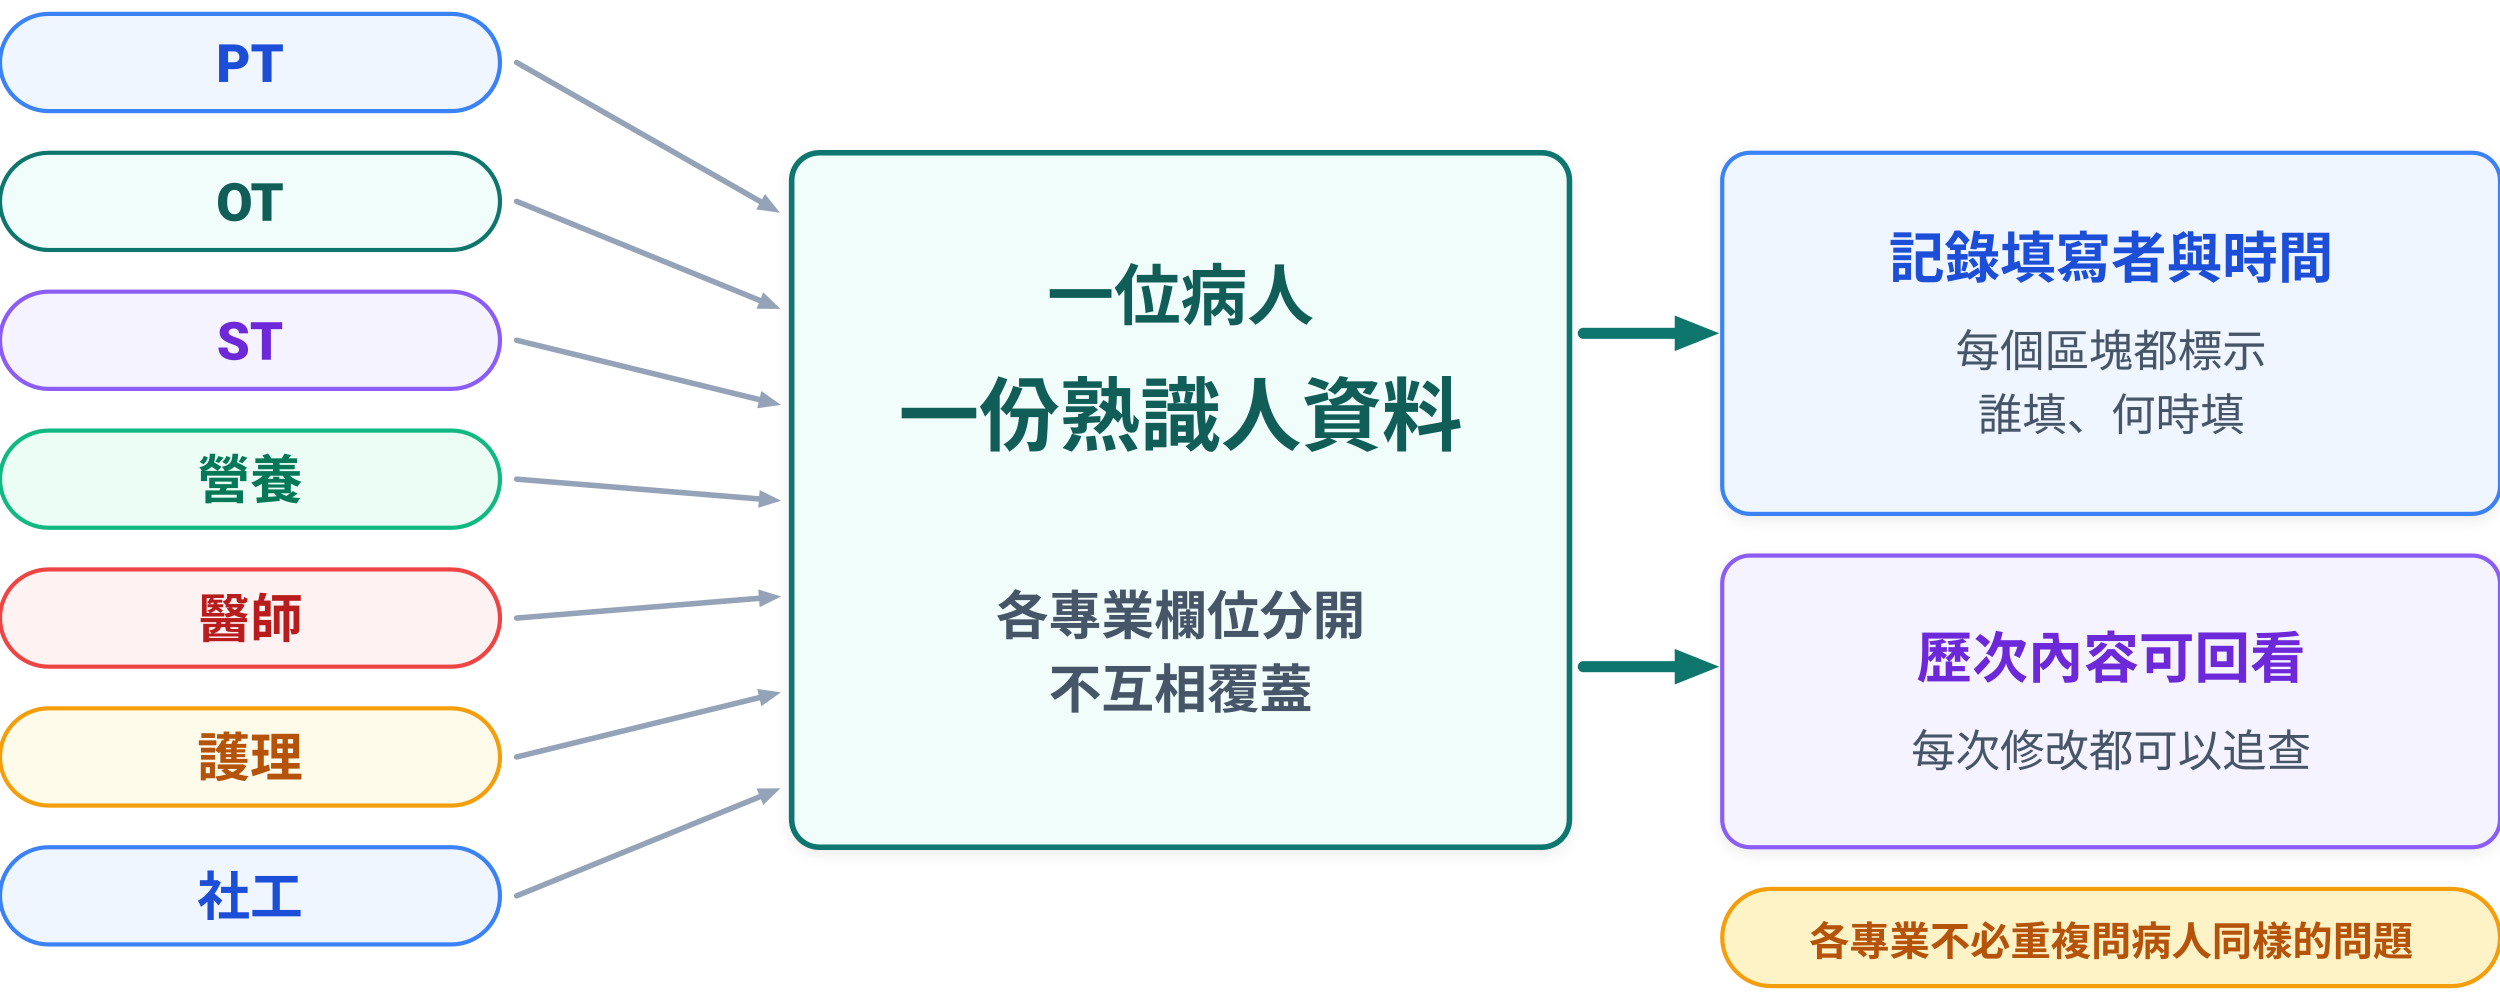
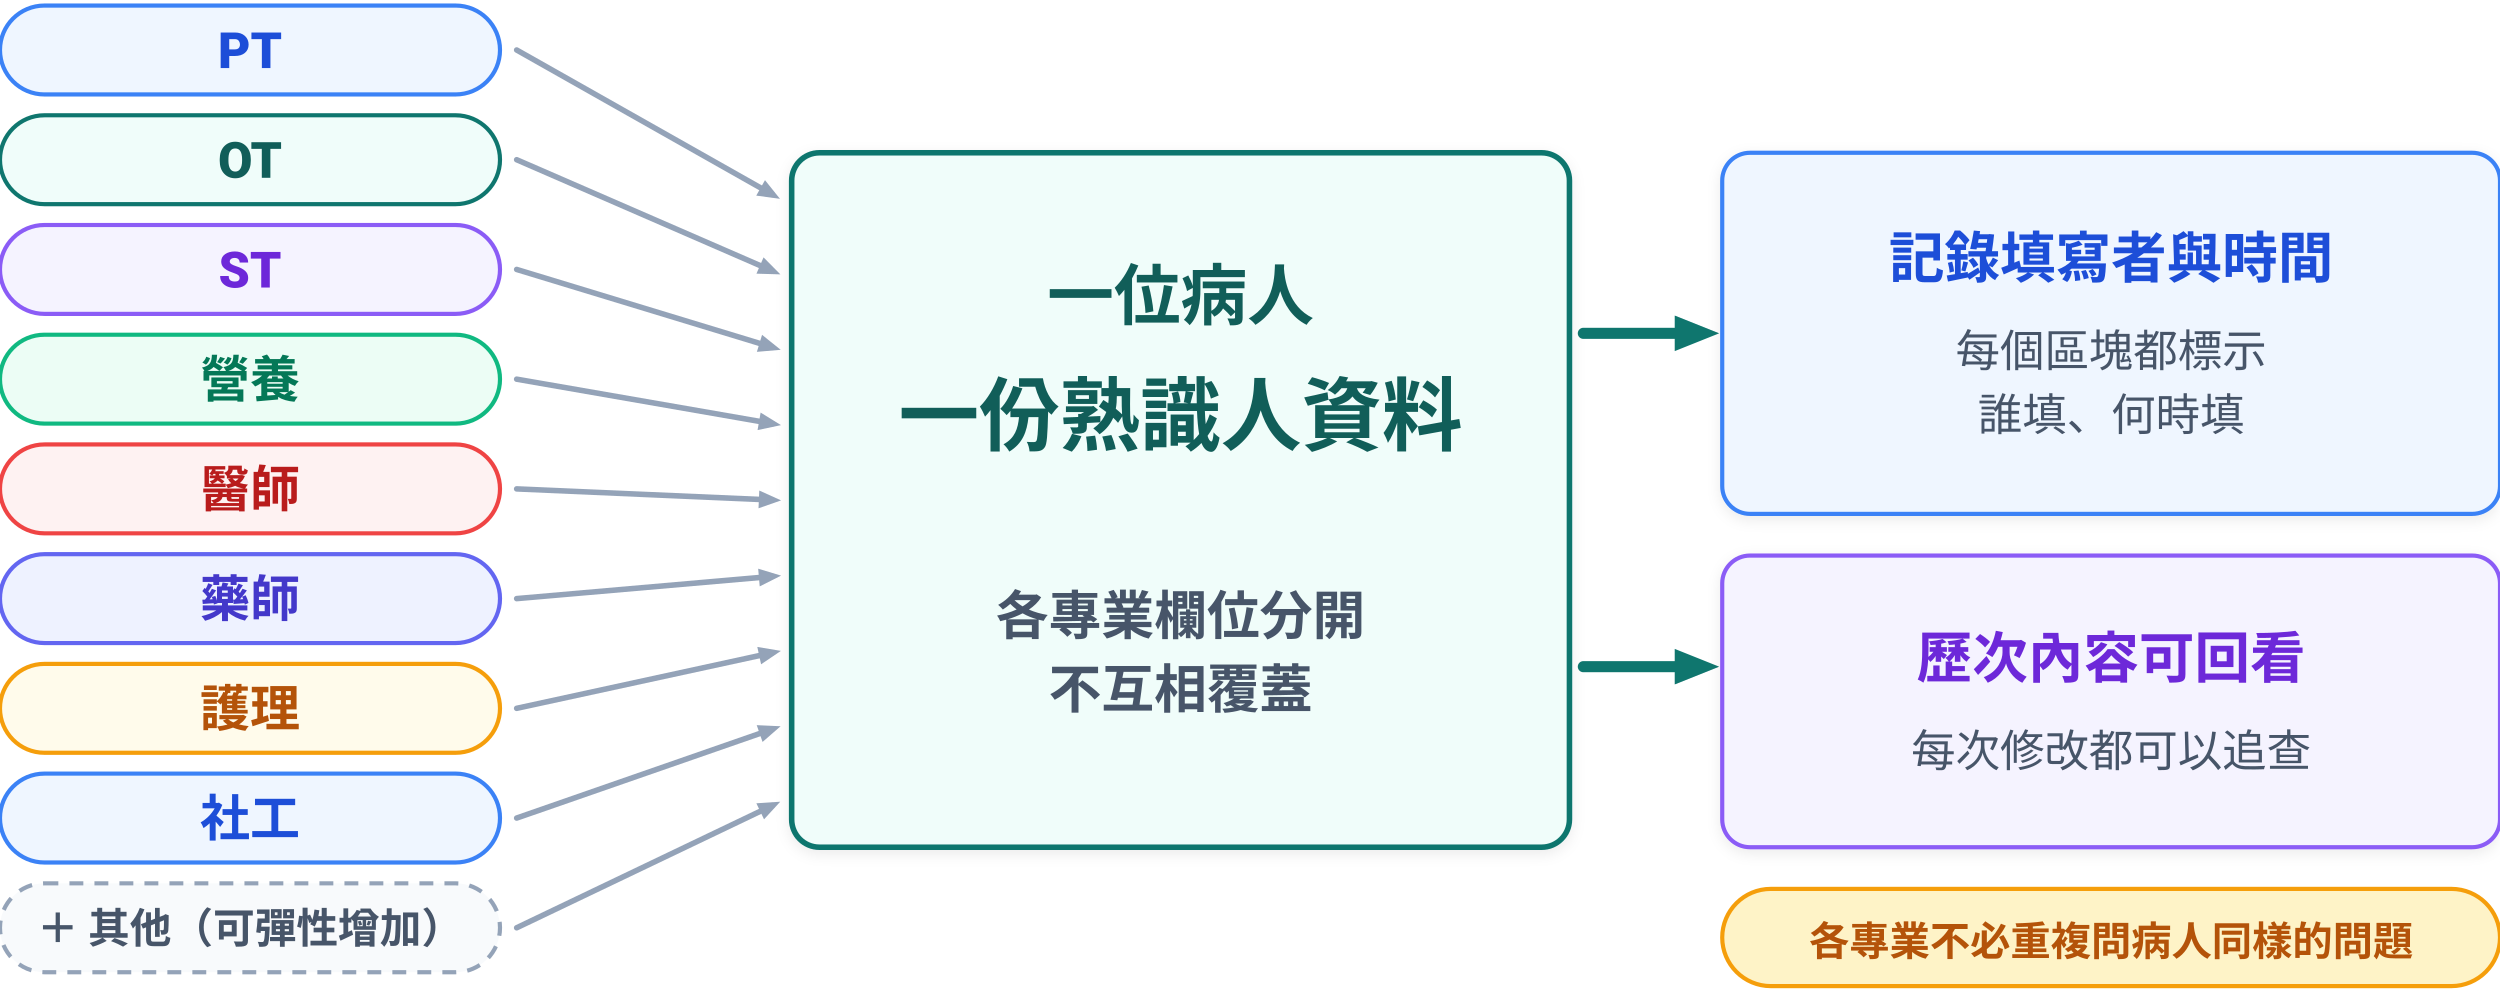
<svg xmlns="http://www.w3.org/2000/svg" viewBox="0 0 1800 720" width="100%" height="100%" font-family="-apple-system,BlinkMacSystemFont,'Segoe UI',Roboto,'Noto Sans TC','PingFang TC','Microsoft JhengHei',sans-serif">
  <defs>
    <filter id="shadow" x="-5%" y="-5%" width="110%" height="115%" filterUnits="userSpaceOnUse">
      <feDropShadow dx="0" dy="3" stdDeviation="5" flood-color="#0f172a" flood-opacity="0.08" />
    </filter>
    <marker id="ar-b45309" viewBox="0 0 10 10" refX="6" refY="5" markerWidth="4" markerHeight="4" orient="auto-start-reverse">
      <path d="M0 1 L10 5 L0 9z" fill="#b45309" />
    </marker>
    <marker id="ar-f59e0b" viewBox="0 0 10 10" refX="6" refY="5" markerWidth="4" markerHeight="4" orient="auto-start-reverse">
      <path d="M0 1 L10 5 L0 9z" fill="#f59e0b" />
    </marker>
    <marker id="ar-ef4444" viewBox="0 0 10 10" refX="6" refY="5" markerWidth="4" markerHeight="4" orient="auto-start-reverse">
      <path d="M0 1 L10 5 L0 9z" fill="#ef4444" />
    </marker>
    <marker id="ar-10b981" viewBox="0 0 10 10" refX="6" refY="5" markerWidth="4" markerHeight="4" orient="auto-start-reverse">
      <path d="M0 1 L10 5 L0 9z" fill="#10b981" />
    </marker>
    <marker id="ar-3b82f6" viewBox="0 0 10 10" refX="6" refY="5" markerWidth="4" markerHeight="4" orient="auto-start-reverse">
      <path d="M0 1 L10 5 L0 9z" fill="#3b82f6" />
    </marker>
    <marker id="ar-0f766e" viewBox="0 0 10 10" refX="6" refY="5" markerWidth="4" markerHeight="4" orient="auto-start-reverse">
      <path d="M0 1 L10 5 L0 9z" fill="#0f766e" />
    </marker>
    <marker id="ar-8b5cf6" viewBox="0 0 10 10" refX="6" refY="5" markerWidth="4" markerHeight="4" orient="auto-start-reverse">
      <path d="M0 1 L10 5 L0 9z" fill="#8b5cf6" />
    </marker>
    <marker id="ar-94a3b8" viewBox="0 0 10 10" refX="6" refY="5" markerWidth="4" markerHeight="4" orient="auto-start-reverse">
      <path d="M0 1 L10 5 L0 9z" fill="#94a3b8" />
    </marker>
  </defs>
-   <rect x="0" y="10" width="360" height="70" rx="35" fill="#eff6ff" stroke="#3b82f6" stroke-width="3" />
-   <text x="180" y="59" font-size="38" font-weight="800" fill="#1d4ed8" text-anchor="middle">PT</text>
-   <line x1="372" y1="45" x2="556" y2="150" stroke="#94a3b8" stroke-width="4" stroke-linecap="round" marker-end="url(#ar-94a3b8)" />
-   <rect x="0" y="110" width="360" height="70" rx="35" fill="#f0fdfa" stroke="#0f766e" stroke-width="3" />
-   <text x="180" y="159" font-size="38" font-weight="800" fill="#115e59" text-anchor="middle">OT</text>
-   <line x1="372" y1="145" x2="556" y2="220" stroke="#94a3b8" stroke-width="4" stroke-linecap="round" marker-end="url(#ar-94a3b8)" />
-   <rect x="0" y="210" width="360" height="70" rx="35" fill="#f5f3ff" stroke="#8b5cf6" stroke-width="3" />
-   <text x="180" y="259" font-size="38" font-weight="800" fill="#6d28d9" text-anchor="middle">ST</text>
-   <line x1="372" y1="245" x2="556" y2="290" stroke="#94a3b8" stroke-width="4" stroke-linecap="round" marker-end="url(#ar-94a3b8)" />
-   <rect x="0" y="310" width="360" height="70" rx="35" fill="#ecfdf5" stroke="#10b981" stroke-width="3" />
-   <text x="180" y="359" font-size="38" font-weight="800" fill="#047857" text-anchor="middle">營養</text>
-   <line x1="372" y1="345" x2="556" y2="360" stroke="#94a3b8" stroke-width="4" stroke-linecap="round" marker-end="url(#ar-94a3b8)" />
-   <rect x="0" y="410" width="360" height="70" rx="35" fill="#fef2f2" stroke="#ef4444" stroke-width="3" />
-   <text x="180" y="459" font-size="38" font-weight="800" fill="#b91c1c" text-anchor="middle">醫師</text>
-   <line x1="372" y1="445" x2="556" y2="430" stroke="#94a3b8" stroke-width="4" stroke-linecap="round" marker-end="url(#ar-94a3b8)" />
-   <rect x="0" y="510" width="360" height="70" rx="35" fill="#fffbeb" stroke="#f59e0b" stroke-width="3" />
-   <text x="180" y="559" font-size="38" font-weight="800" fill="#b45309" text-anchor="middle">護理</text>
-   <line x1="372" y1="545" x2="556" y2="500" stroke="#94a3b8" stroke-width="4" stroke-linecap="round" marker-end="url(#ar-94a3b8)" />
-   <rect x="0" y="610" width="360" height="70" rx="35" fill="#eff6ff" stroke="#3b82f6" stroke-width="3" />
-   <text x="180" y="659" font-size="38" font-weight="800" fill="#1d4ed8" text-anchor="middle">社工</text>
-   <line x1="372" y1="645" x2="556" y2="570" stroke="#94a3b8" stroke-width="4" stroke-linecap="round" marker-end="url(#ar-94a3b8)" />
+   <rect x="0" y="4" width="360" height="64" rx="32" fill="#eff6ff" stroke="#3b82f6" stroke-width="3" />
+   <text x="180" y="49" font-size="36" font-weight="800" fill="#1d4ed8" text-anchor="middle">PT</text>
+   <line x1="372" y1="36" x2="556" y2="140" stroke="#94a3b8" stroke-width="4" stroke-linecap="round" marker-end="url(#ar-94a3b8)" />
+   <rect x="0" y="83" width="360" height="64" rx="32" fill="#f0fdfa" stroke="#0f766e" stroke-width="3" />
+   <text x="180" y="128" font-size="36" font-weight="800" fill="#115e59" text-anchor="middle">OT</text>
+   <line x1="372" y1="115" x2="556" y2="195" stroke="#94a3b8" stroke-width="4" stroke-linecap="round" marker-end="url(#ar-94a3b8)" />
+   <rect x="0" y="162" width="360" height="64" rx="32" fill="#f5f3ff" stroke="#8b5cf6" stroke-width="3" />
+   <text x="180" y="207" font-size="36" font-weight="800" fill="#6d28d9" text-anchor="middle">ST</text>
+   <line x1="372" y1="194" x2="556" y2="250" stroke="#94a3b8" stroke-width="4" stroke-linecap="round" marker-end="url(#ar-94a3b8)" />
+   <rect x="0" y="241" width="360" height="64" rx="32" fill="#ecfdf5" stroke="#10b981" stroke-width="3" />
+   <text x="180" y="286" font-size="36" font-weight="800" fill="#047857" text-anchor="middle">營養</text>
+   <line x1="372" y1="273" x2="556" y2="305" stroke="#94a3b8" stroke-width="4" stroke-linecap="round" marker-end="url(#ar-94a3b8)" />
+   <rect x="0" y="320" width="360" height="64" rx="32" fill="#fef2f2" stroke="#ef4444" stroke-width="3" />
+   <text x="180" y="365" font-size="36" font-weight="800" fill="#b91c1c" text-anchor="middle">醫師</text>
+   <line x1="372" y1="352" x2="556" y2="360" stroke="#94a3b8" stroke-width="4" stroke-linecap="round" marker-end="url(#ar-94a3b8)" />
+   <rect x="0" y="399" width="360" height="64" rx="32" fill="#eef2ff" stroke="#6366f1" stroke-width="3" />
+   <text x="180" y="444" font-size="36" font-weight="800" fill="#4338ca" text-anchor="middle">藥師</text>
+   <line x1="372" y1="431" x2="556" y2="415" stroke="#94a3b8" stroke-width="4" stroke-linecap="round" marker-end="url(#ar-94a3b8)" />
+   <rect x="0" y="478" width="360" height="64" rx="32" fill="#fffbeb" stroke="#f59e0b" stroke-width="3" />
+   <text x="180" y="523" font-size="36" font-weight="800" fill="#b45309" text-anchor="middle">護理</text>
+   <line x1="372" y1="510" x2="556" y2="470" stroke="#94a3b8" stroke-width="4" stroke-linecap="round" marker-end="url(#ar-94a3b8)" />
+   <rect x="0" y="557" width="360" height="64" rx="32" fill="#eff6ff" stroke="#3b82f6" stroke-width="3" />
+   <text x="180" y="602" font-size="36" font-weight="800" fill="#1d4ed8" text-anchor="middle">社工</text>
+   <line x1="372" y1="589" x2="556" y2="525" stroke="#94a3b8" stroke-width="4" stroke-linecap="round" marker-end="url(#ar-94a3b8)" />
+   <rect x="0" y="636" width="360" height="64" rx="32" fill="#f8fafc" stroke="#94a3b8" stroke-width="3" stroke-dasharray="10 8" />
+   <text x="180" y="679" font-size="30" font-weight="700" fill="#475569" text-anchor="middle">＋ 其他（可彈性增加）</text>
+   <line x1="372" y1="668" x2="556" y2="580" stroke="#94a3b8" stroke-width="4" stroke-linecap="round" marker-end="url(#ar-94a3b8)" />
  <rect x="570" y="110" width="560" height="500" rx="20" fill="#f0fdfa" stroke="#0f766e" stroke-width="4" filter="url(#shadow)" />
  <text x="850" y="230" font-size="48" font-weight="700" fill="#115e59" text-anchor="middle">一位病人</text>
  <text x="850" y="320" font-size="58" font-weight="800" fill="#115e59" text-anchor="middle">一份熟識人資料</text>
  <text x="850" y="456.8" font-size="38" font-weight="600" fill="#475569" text-anchor="middle">各專業欄位分開</text>
  <text x="850" y="509.8" font-size="38" font-weight="600" fill="#475569" text-anchor="middle">不互相覆蓋</text>
  <line x1="1140" y1="240" x2="1225" y2="240" stroke="#0f766e" stroke-width="8" stroke-linecap="round" marker-end="url(#ar-0f766e)" />
  <line x1="1140" y1="480" x2="1225" y2="480" stroke="#0f766e" stroke-width="8" stroke-linecap="round" marker-end="url(#ar-0f766e)" />
  <rect x="1240" y="110" width="560" height="260" rx="20" fill="#eff6ff" stroke="#3b82f6" stroke-width="3" filter="url(#shadow)" />
  <text x="1520.0" y="200.0" font-size="40" font-weight="800" fill="#1d4ed8" text-anchor="middle">記錄填寫者與時間</text>
  <text x="1520.0" y="264.0" font-size="32" font-weight="500" fill="#475569" text-anchor="middle">每個區塊都標示</text>
  <text x="1520.0" y="310.0" font-size="32" font-weight="500" fill="#475569" text-anchor="middle">誰填、何時填</text>
  <rect x="1240" y="400" width="560" height="210" rx="20" fill="#f5f3ff" stroke="#8b5cf6" stroke-width="3" filter="url(#shadow)" />
  <text x="1520.0" y="488.0" font-size="40" font-weight="800" fill="#6d28d9" text-anchor="middle">歷次內容可回看</text>
  <text x="1520.0" y="552.0" font-size="32" font-weight="500" fill="#475569" text-anchor="middle">每次修改都可以追查</text>
  <rect x="1240" y="640" width="560" height="70" rx="35" fill="#fef3c7" stroke="#f59e0b" stroke-width="3" />
  <text x="1520" y="688" font-size="29" font-weight="800" fill="#b45309" text-anchor="middle">各專業不必重複問病人同樣的問題</text>
</svg>
